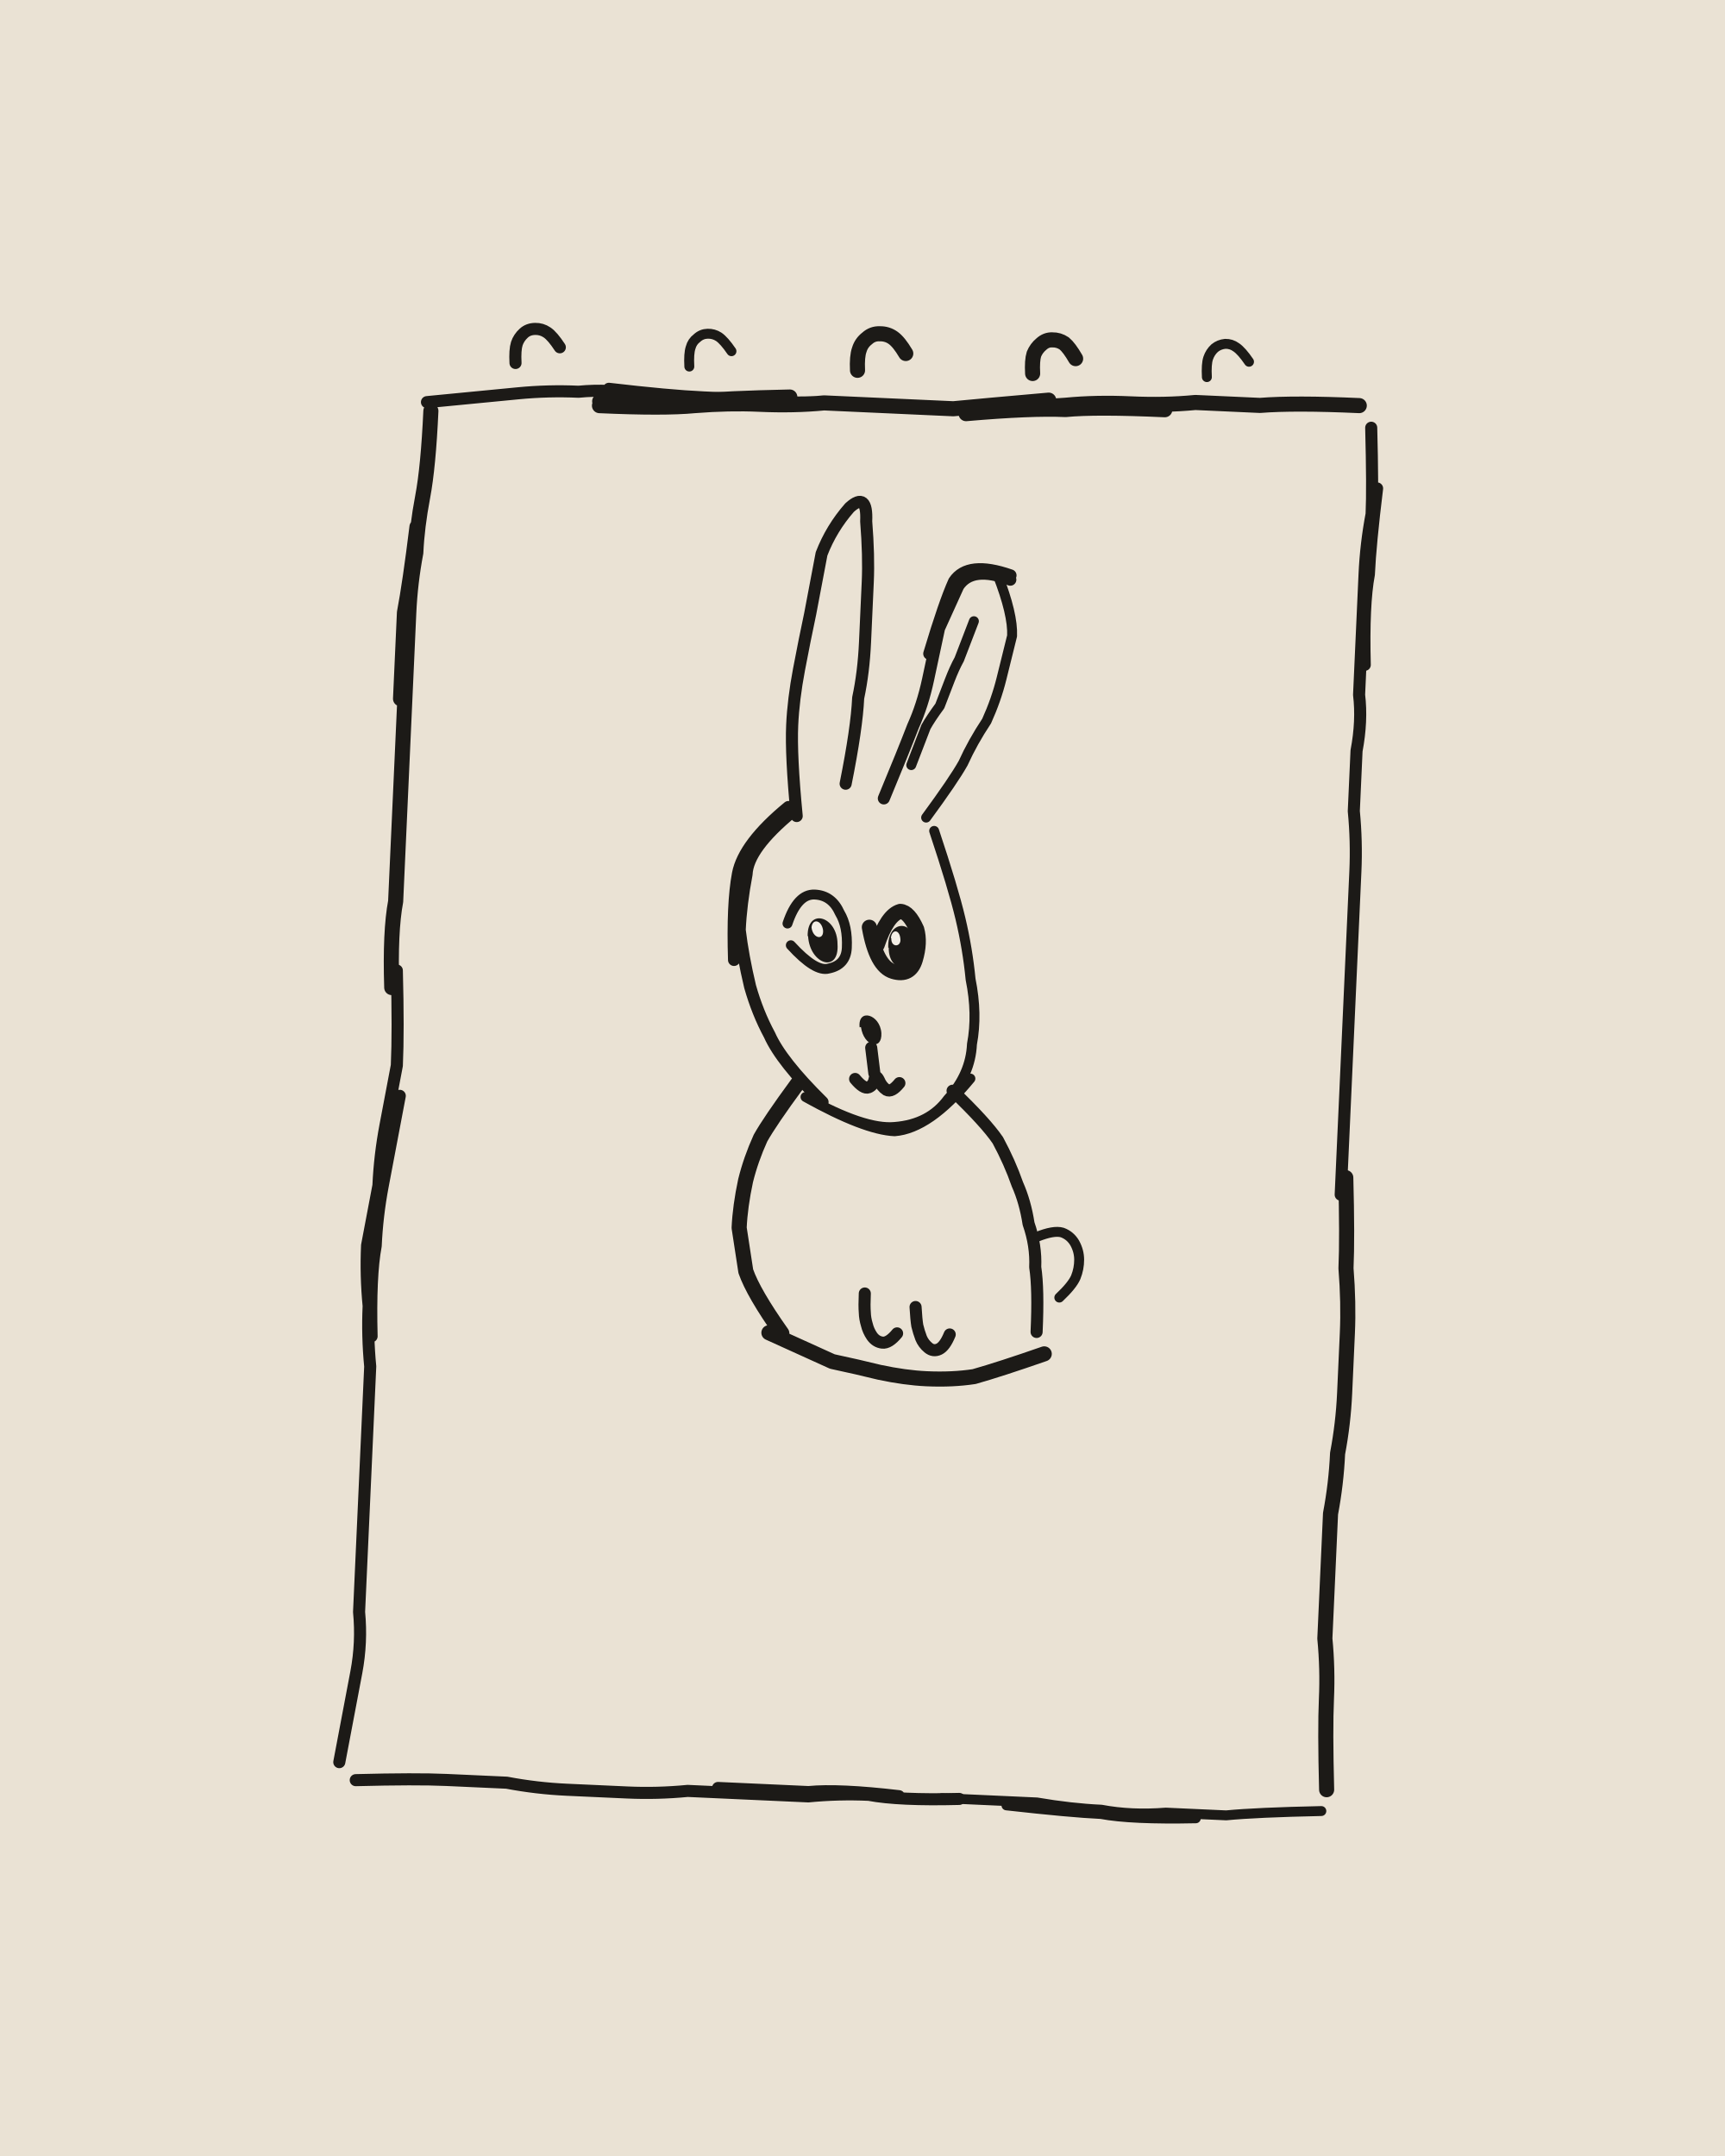
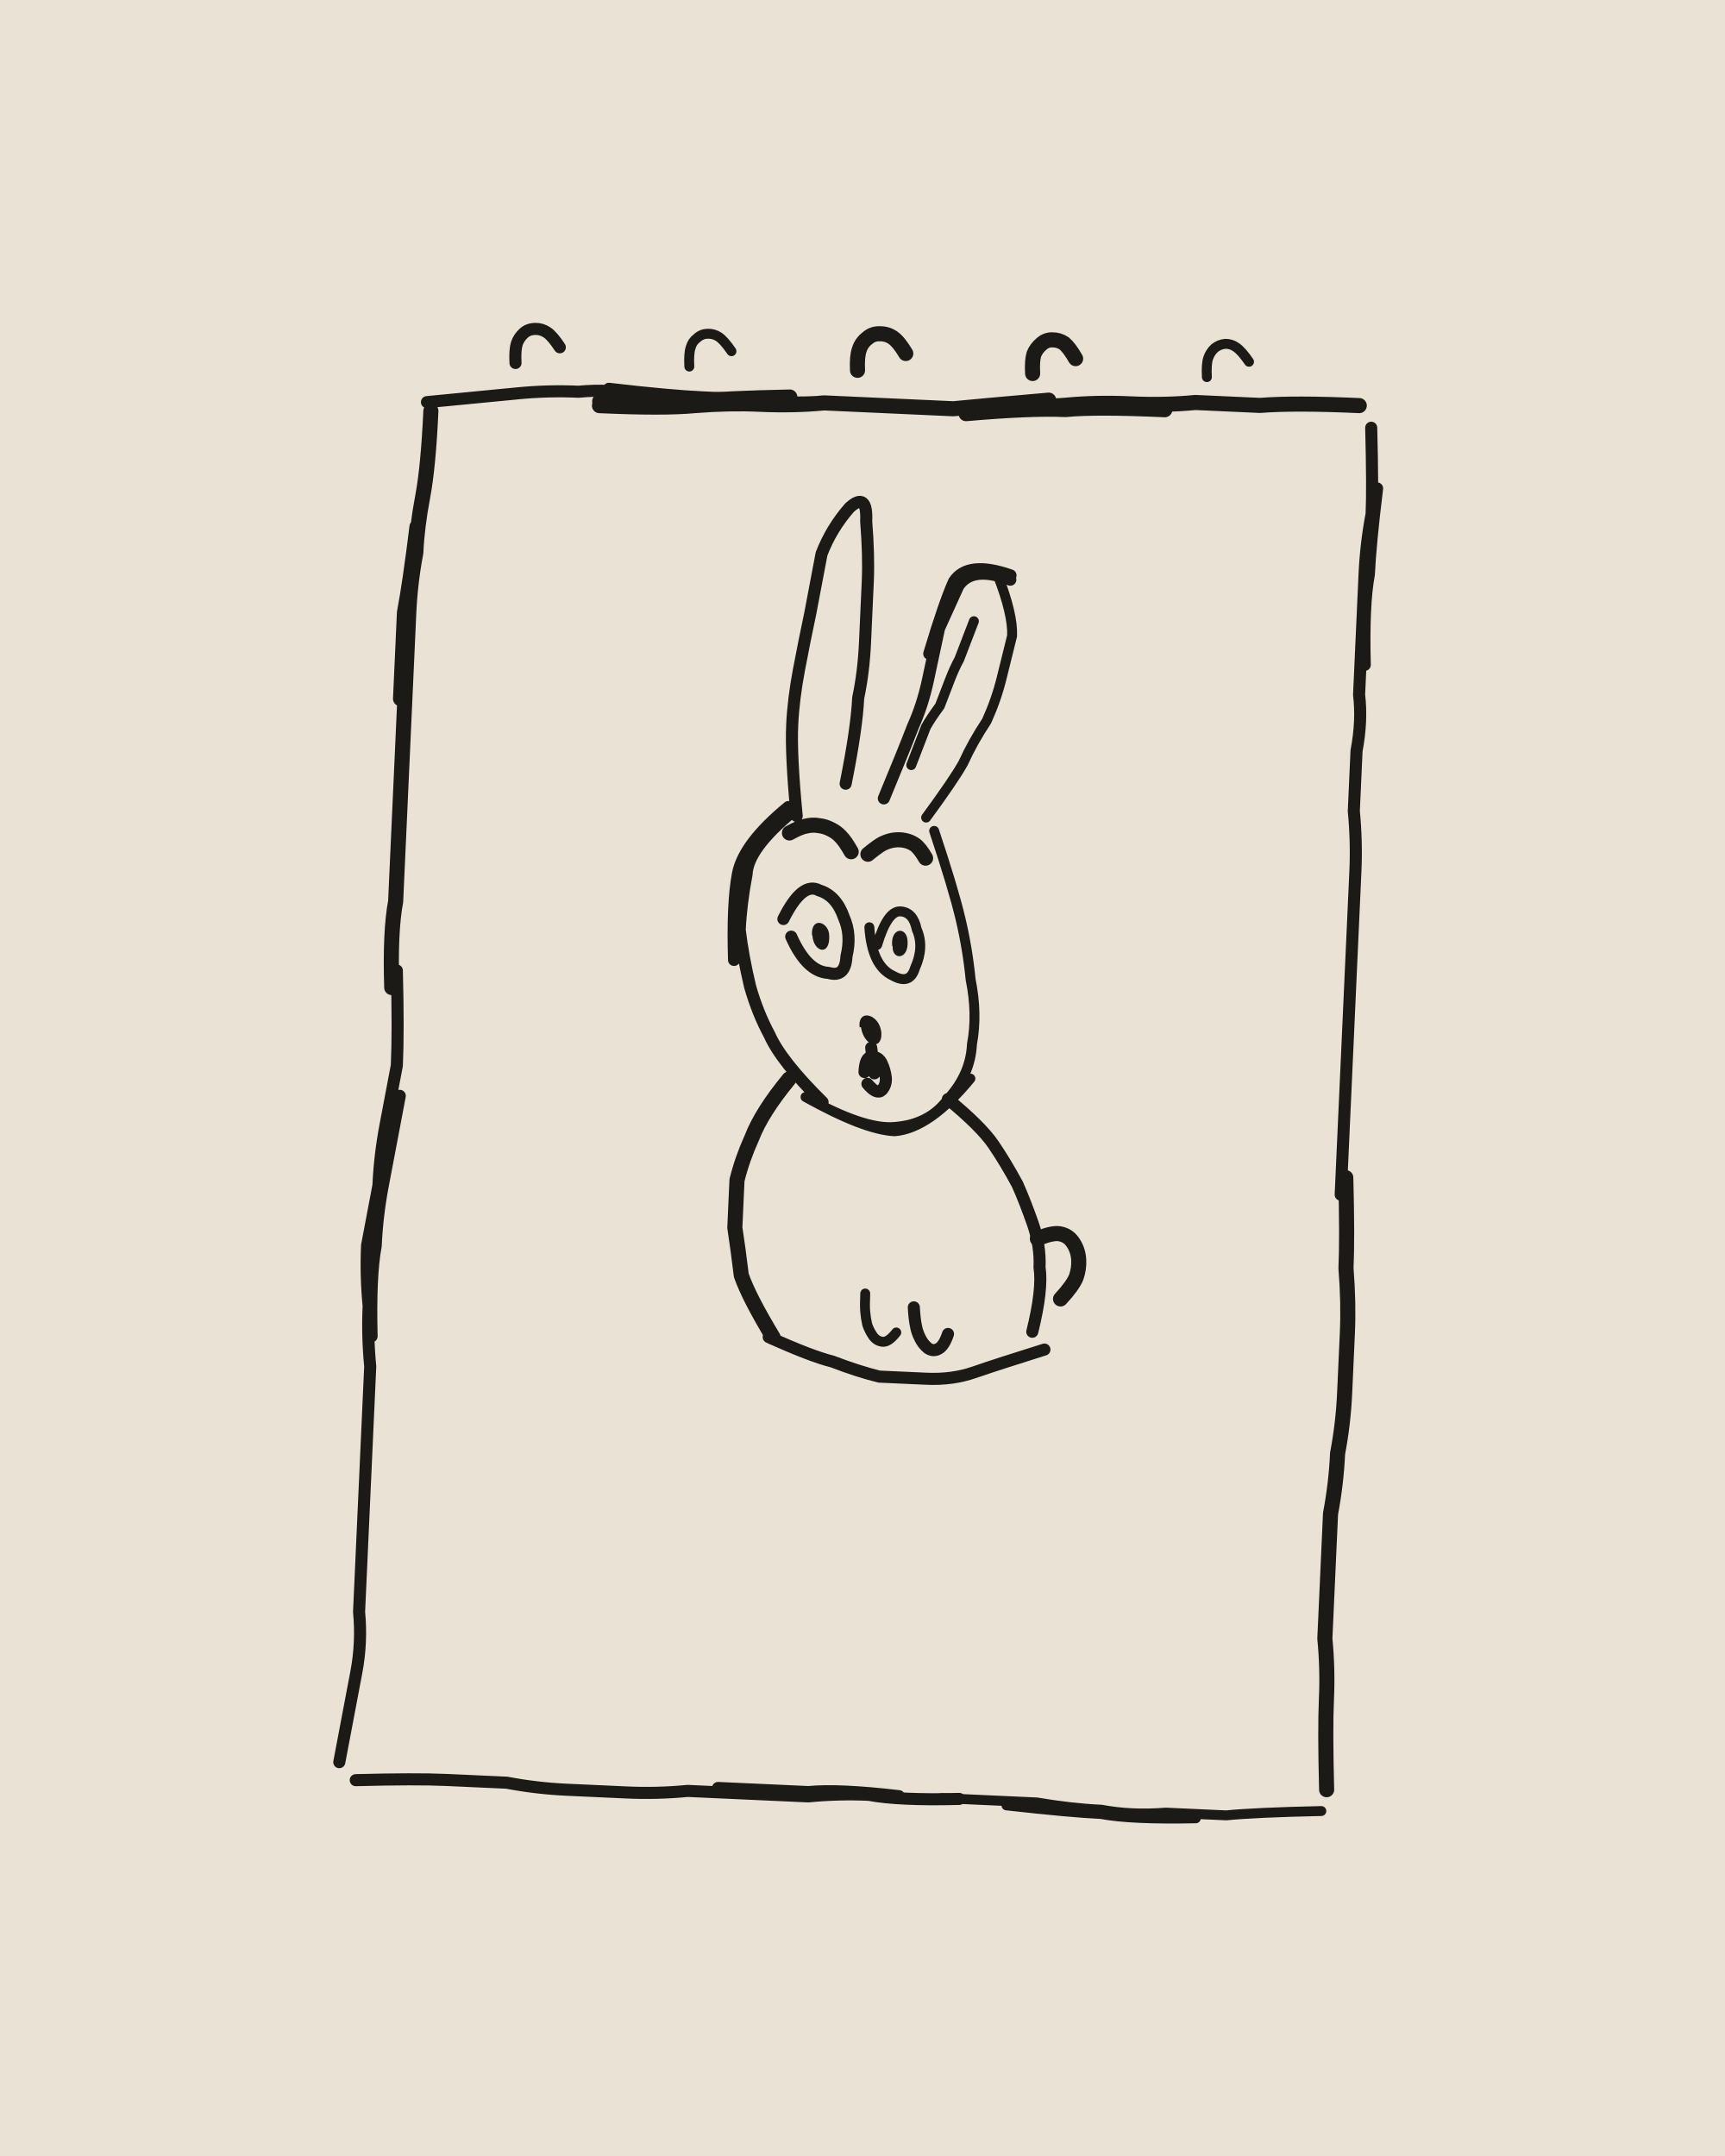
<svg xmlns="http://www.w3.org/2000/svg" viewBox="0 0 400 500" width="400" height="500">
  <path fill="#EAE2D4" d="M0 0h400v500H0z" />
  <g transform="rotate(2.6 200 250)">
    <g fill="none" stroke="#1C1A17" stroke-width="2.8" stroke-linecap="round" stroke-linejoin="round">
-       <path d="M92 98q14-2 21-3 7-1 14-1 7-1 14 0 7 1 14 1 8 0 15 0 7-1 14-1 7 0 14 0 7 0 21 0M134 93q14 1 22 1 7 0 21 0M311 94q1 14 1 20-1 7-1 14 0 7 0 14 0 7 0 14 1 6 0 13 0 7 0 14 1 7 1 14 0 6 0 13 0 7 0 14 0 7 0 14 0 6 0 13 0 7 0 21M313 108q-1 13-1 20-1 7 0 21M230 416q-14 1-21 0-7 0-14 1-7 0-14 0-7 0-14 0-7 1-14 1-7 0-14 0-7 0-14-1-7 0-14 0-7 0-21 1M216 416q-14-1-21 0-7 0-21 0M86 414q2-14 3-21 1-7 0-14 0-7 0-14 0-8 0-15 0-7 0-14 0-7 0-14-1-7-1-14-1-7-1-14 1-7 2-14 0-7 1-14 1-7 2-14 0-8-1-22M89 315q-1-14 0-21 0-7 1-14 1-7 3-21M112.1 88q-.3-3 .1-4.5 .4-1.4 1.5-2.5 1-1 2.6-1.1 1.5-.1 2.8 .7 1.3 .8 3.1 3.3M182 190q-2-14-2-21 0-6 1-13 1-7 2-13 1-7 2-14 2-6 6-11 4-4 4 3 1 8 1 14 0 7 0 14 0 7-1 13 0 7-2 20M202 185q4-11 6-17 2-5 3-11 1-6 2-12 2-5 4-10 3-5 12-2M211 151q3-12 5-17 3-5 13-2M181 189q-10 9-10 15-1 7-1 13 1 6 3 13 2 6 5 11 3 6 13 15M180 188q-10 9-11 16-1 7 0 20M201.7 242.9q.5 3 1 5.9M198.3 250.3q2.1 2.3 3.2 1.8 1.1-.5 1.3-1.9 .2-1.3 1 .1 .7 1.5 1.9 2.2 1.2 .6 2.9-1.7M221 252q8 7 11 11 3 5 5 10 2 4 3 9 2 5 2 10 1 5 1 15M202.8 299.9q0 2.9 .2 4.4 .1 1.4 .6 2.8 .4 1.4 1.3 2.6 1 1.3 2.5 1.4 1.5 .1 3.3-2.3M214.7 302.5q.3 2.9 .6 4.3 .4 1.4 1 2.8 .6 1.3 1.8 2.2 1.2 .9 2.5 .2 1.3-.7 2.3-3.5" />
-       <path stroke-width="2.3" d="M314 415q-15 1-22 2-7 0-14 0-8 1-15 0-7 0-15-1-7 0-22 0M285 418q-15 1-22 0-7 0-22-1M152.4 87q-.3-3 .1-4.4 .3-1.4 1.4-2.3 1-1 2.4-1.1 1.4-.1 2.6 .6 1.3 .8 3.1 3.2M272.4 84q-.3-3 .1-4.4 .4-1.4 1.4-2.4 1-.9 2.4-1.1 1.4-.1 2.6 .7 1.3 .8 3.1 3.2M226 132q4 9 4 14-1 5-2 10-1 5-3 10-3 5-5 10-2 4-8 13M221 143q-2 6-3 9-1 2-2 5-1 3-2 6-2 3-3 5-1 3-3 9M187 255q14 7 21 6 8-1 12-7 5-6 5-13 1-7-1-15-1-7-3-14-2-7-7-20M187 255q14 7 21 7 8-1 17-13M181 215q2-7 6-7 4 0 6 4 2 3 2 8 0 4-4 5-3 1-9-5M242 285q3.9-1.8 5.9-1.3 1.9 .6 3 2.3 1.1 1.8 1.2 3.8 .1 2.1-.6 4.1-.7 1.9-3.6 4.9" />
-       <path stroke-width="3.5" d="M217 94q15-1 23-2 7-1 15-1 8 0 15-1 8 0 15 0 8-1 23-1M217 95q15-2 23-2 7-1 23-1M132 97q15 0 22-1 8-1 15-1 8 0 15-1 8 0 15 0 7 0 15 0 7-1 22-3M132 96q15 0 22-1 7-1 22-2M313 268q1 14 1 21 1 8 1 15 0 7 0 14 0 7-1 14 0 7-1 14 0 7 0 14 0 7 0 15 1 7 1 14 0 7 1 21M90 234q-1-13 0-20 0-7 0-13 0-7 0-14 0-7 0-13 0-7 0-14 0-6 0-13 0-7 1-14 0-6 1-13 1-7 1-20M89 167q0-13 0-20 1-7 2-20M191.4 86.1q-.3-3.2 .2-4.8 .4-1.6 1.7-2.7 1.2-1.2 2.9-1.2 1.7-.1 3.1 .8 1.4 .9 3.1 3.5M232 85q-.3-3 .1-4.5 .5-1.4 1.6-2.4 1.1-1.1 2.5-1.1 1.5-.1 2.8 .7 1.2 .9 2.8 3.4M202 219q2-7 5-8 2 0 4 4 1 3 0 7-1 4-5 3-4-1-6-10M185 252q-6 9-8 13-2 5-3 10-1 6-1 11 1 5 2 10 2 5 9 14M181 310q10 4 15 6 6 1 11 2 6 1 11 1 6 0 11-1 6-2 16-6" />
+       <path d="M92 98q14-2 21-3 7-1 14-1 7-1 14 0 7 1 14 1 8 0 15 0 7-1 14-1 7 0 14 0 7 0 21 0M134 93q14 1 22 1 7 0 21 0M311 94q1 14 1 20-1 7-1 14 0 7 0 14 0 7 0 14 1 6 0 13 0 7 0 14 1 7 1 14 0 6 0 13 0 7 0 14 0 7 0 14 0 6 0 13 0 7 0 21M313 108q-1 13-1 20-1 7 0 21M230 416q-14 1-21 0-7 0-14 1-7 0-14 0-7 0-14 0-7 1-14 1-7 0-14 0-7 0-14-1-7 0-14 0-7 0-21 1M216 416q-14-1-21 0-7 0-21 0M86 414q2-14 3-21 1-7 0-14 0-7 0-14 0-8 0-15 0-7 0-14 0-7 0-14-1-7-1-14-1-7-1-14 1-7 2-14 0-7 1-14 1-7 2-14 0-8-1-22M89 315q-1-14 0-21 0-7 1-14 1-7 3-21M112.1 88q-.3-3 .1-4.5 .4-1.4 1.5-2.5 1-1 2.6-1.1 1.5-.1 2.8 .7 1.3 .8 3.1 3.3M182 190q-2-14-2-21 0-6 1-13 1-7 2-13 1-7 2-14 2-6 6-11 4-4 4 3 1 8 1 14 0 7 0 14 0 7-1 13 0 7-2 20M202 185q4-11 6-17 2-5 3-11 1-6 2-12 2-5 4-10 3-5 12-2M211 151q3-12 5-17 3-5 13-2M181 189q-10 9-10 15-1 7-1 13 1 6 3 13 2 6 5 11 3 6 13 15M180 188q-10 9-11 16-1 7 0 20M201.7 242.9q.5 3 1 5.9M180 214q4-9 8-7 4 1 6 6 2 4 1 9 0 5-4 4-5 0-9-8M200.4 248.6q0-3.5 1.5-3.6 1.6-.1 2.4 1.4 .8 1.5 1.1 3.3 .2 1.7-.8 2.9-1.1 1.2-3.4-1.3M220 254q8 6 11 10 3 4 6 9 2 4 4 9 2 5 2 10 1 5-1 15M181 311q10 4 15 5 6 2 11 3 6 0 11 0 6 0 11-2 5-2 16-6M214.3 302.6q.3 2.9 .7 4.3 .3 1.4 1.1 2.8 .7 1.3 1.9 2.2 1.3 .8 2.5 0 1.2-.7 2-3.5" />
+       <path stroke-width="2.3" d="M314 415q-15 1-22 2-7 0-14 0-8 1-15 0-7 0-15-1-7 0-22 0M285 418q-15 1-22 0-7 0-22-1M152.4 87q-.3-3 .1-4.4 .3-1.4 1.4-2.3 1-1 2.4-1.1 1.4-.1 2.6 .6 1.3 .8 3.1 3.2M272.4 84q-.3-3 .1-4.4 .4-1.4 1.4-2.4 1-.9 2.4-1.1 1.4-.1 2.6 .7 1.3 .8 3.1 3.2M226 132q4 9 4 14-1 5-2 10-1 5-3 10-3 5-5 10-2 4-8 13M221 143q-2 6-3 9-1 2-2 5-1 3-2 6-2 3-3 5-1 3-3 9M187 255q14 7 21 6 8-1 12-7 5-6 5-13 1-7-1-15-1-7-3-14-2-7-7-20M187 255q14 7 21 7 8-1 17-13M202 219q2-8 5-8 3 0 4 4 2 4 0 9-1 4-5 2-5-2-6-11M202.9 299.9q0 2.9 .2 4.3 .2 1.5 .6 2.9 .5 1.3 1.4 2.5 .9 1.2 2.3 1.3 1.4 .1 3.1-2.3" />
+       <path stroke-width="3.5" d="M217 94q15-1 23-2 7-1 15-1 8 0 15-1 8 0 15 0 8-1 23-1M217 95q15-2 23-2 7-1 23-1M132 97q15 0 22-1 8-1 15-1 8 0 15-1 8 0 15 0 7 0 15 0 7-1 22-3M132 96q15 0 22-1 7-1 22-2M313 268q1 14 1 21 1 8 1 15 0 7 0 14 0 7-1 14 0 7-1 14 0 7 0 14 0 7 0 15 1 7 1 14 0 7 1 21M90 234q-1-13 0-20 0-7 0-13 0-7 0-14 0-7 0-13 0-7 0-14 0-6 0-13 0-7 1-14 0-6 1-13 1-7 1-20M89 167q0-13 0-20 1-7 2-20M191.4 86.1q-.3-3.2 .2-4.8 .4-1.6 1.7-2.7 1.2-1.2 2.9-1.2 1.7-.1 3.1 .8 1.4 .9 3.1 3.5M232 85q-.3-3 .1-4.5 .5-1.4 1.6-2.4 1.1-1.1 2.5-1.1 1.5-.1 2.8 .7 1.2 .9 2.8 3.4M180.5 194q2.4-1.5 3.9-1.8 1.4-.4 2.9-.2 1.4 .1 2.7 .7 1.4 .6 2.4 1.6 1.1 1 2.6 3.4M198.9 198.1q2-1.8 3.1-2.5 1.2-.7 2.5-1 1.4-.3 2.7-.1 1.4 .2 2.5 .9 1.2 .8 2.6 3M183 251q-6 8-8 14-2 5-3 10 0 6 0 11 1 5 2 11 2 5 8 14M242.2 285.4q3.7-1.8 5.6-1.3 1.8 .4 2.9 2.1 1.1 1.6 1.3 3.7 .2 2-.4 4-.7 2-3.4 5.2" />
    </g>
-     <path fill="#1C1A17" d="M198.8 238.3C198.1 233.8 203.4 235 203.9 239.4C204.3 243.5 200 242.8 199.1 238.2ZM185.8 217.7C185.4 211 192.5 212.8 192.8 219.2C193.6 226.1 186.6 224.3 185.9 217.7ZM204.6 219.6C204 212.9 210.6 212.5 210.8 219.1C211.7 225.5 204.9 225.7 204.7 219.5Z" />
-     <path fill="#F4EFE6" d="M186.6 215.7C186.7 213.5 188.8 213.8 189.3 216.1C189.7 218.6 187 218.3 186.6 215.6ZM205.1 217.3C205.2 215.2 207 215.1 207.3 217.3C207.7 219.3 205.2 219.6 205.2 217.3Z" />
+     <path fill="#1C1A17" d="M198.8 238.3C198.1 233.8 203.4 235 203.9 239.4C204.3 243.5 200 242.8 199.1 238.2ZM186.8 217.5C186.3 213 190.6 214.1 190.8 217.4C191.2 222.3 187.3 221.3 186.9 217.5ZM205.5 219.2C204.8 214.8 208.7 214.3 209 217.8C209.5 222.3 205.5 222.4 205.6 219.1Z" />
  </g>
</svg>
